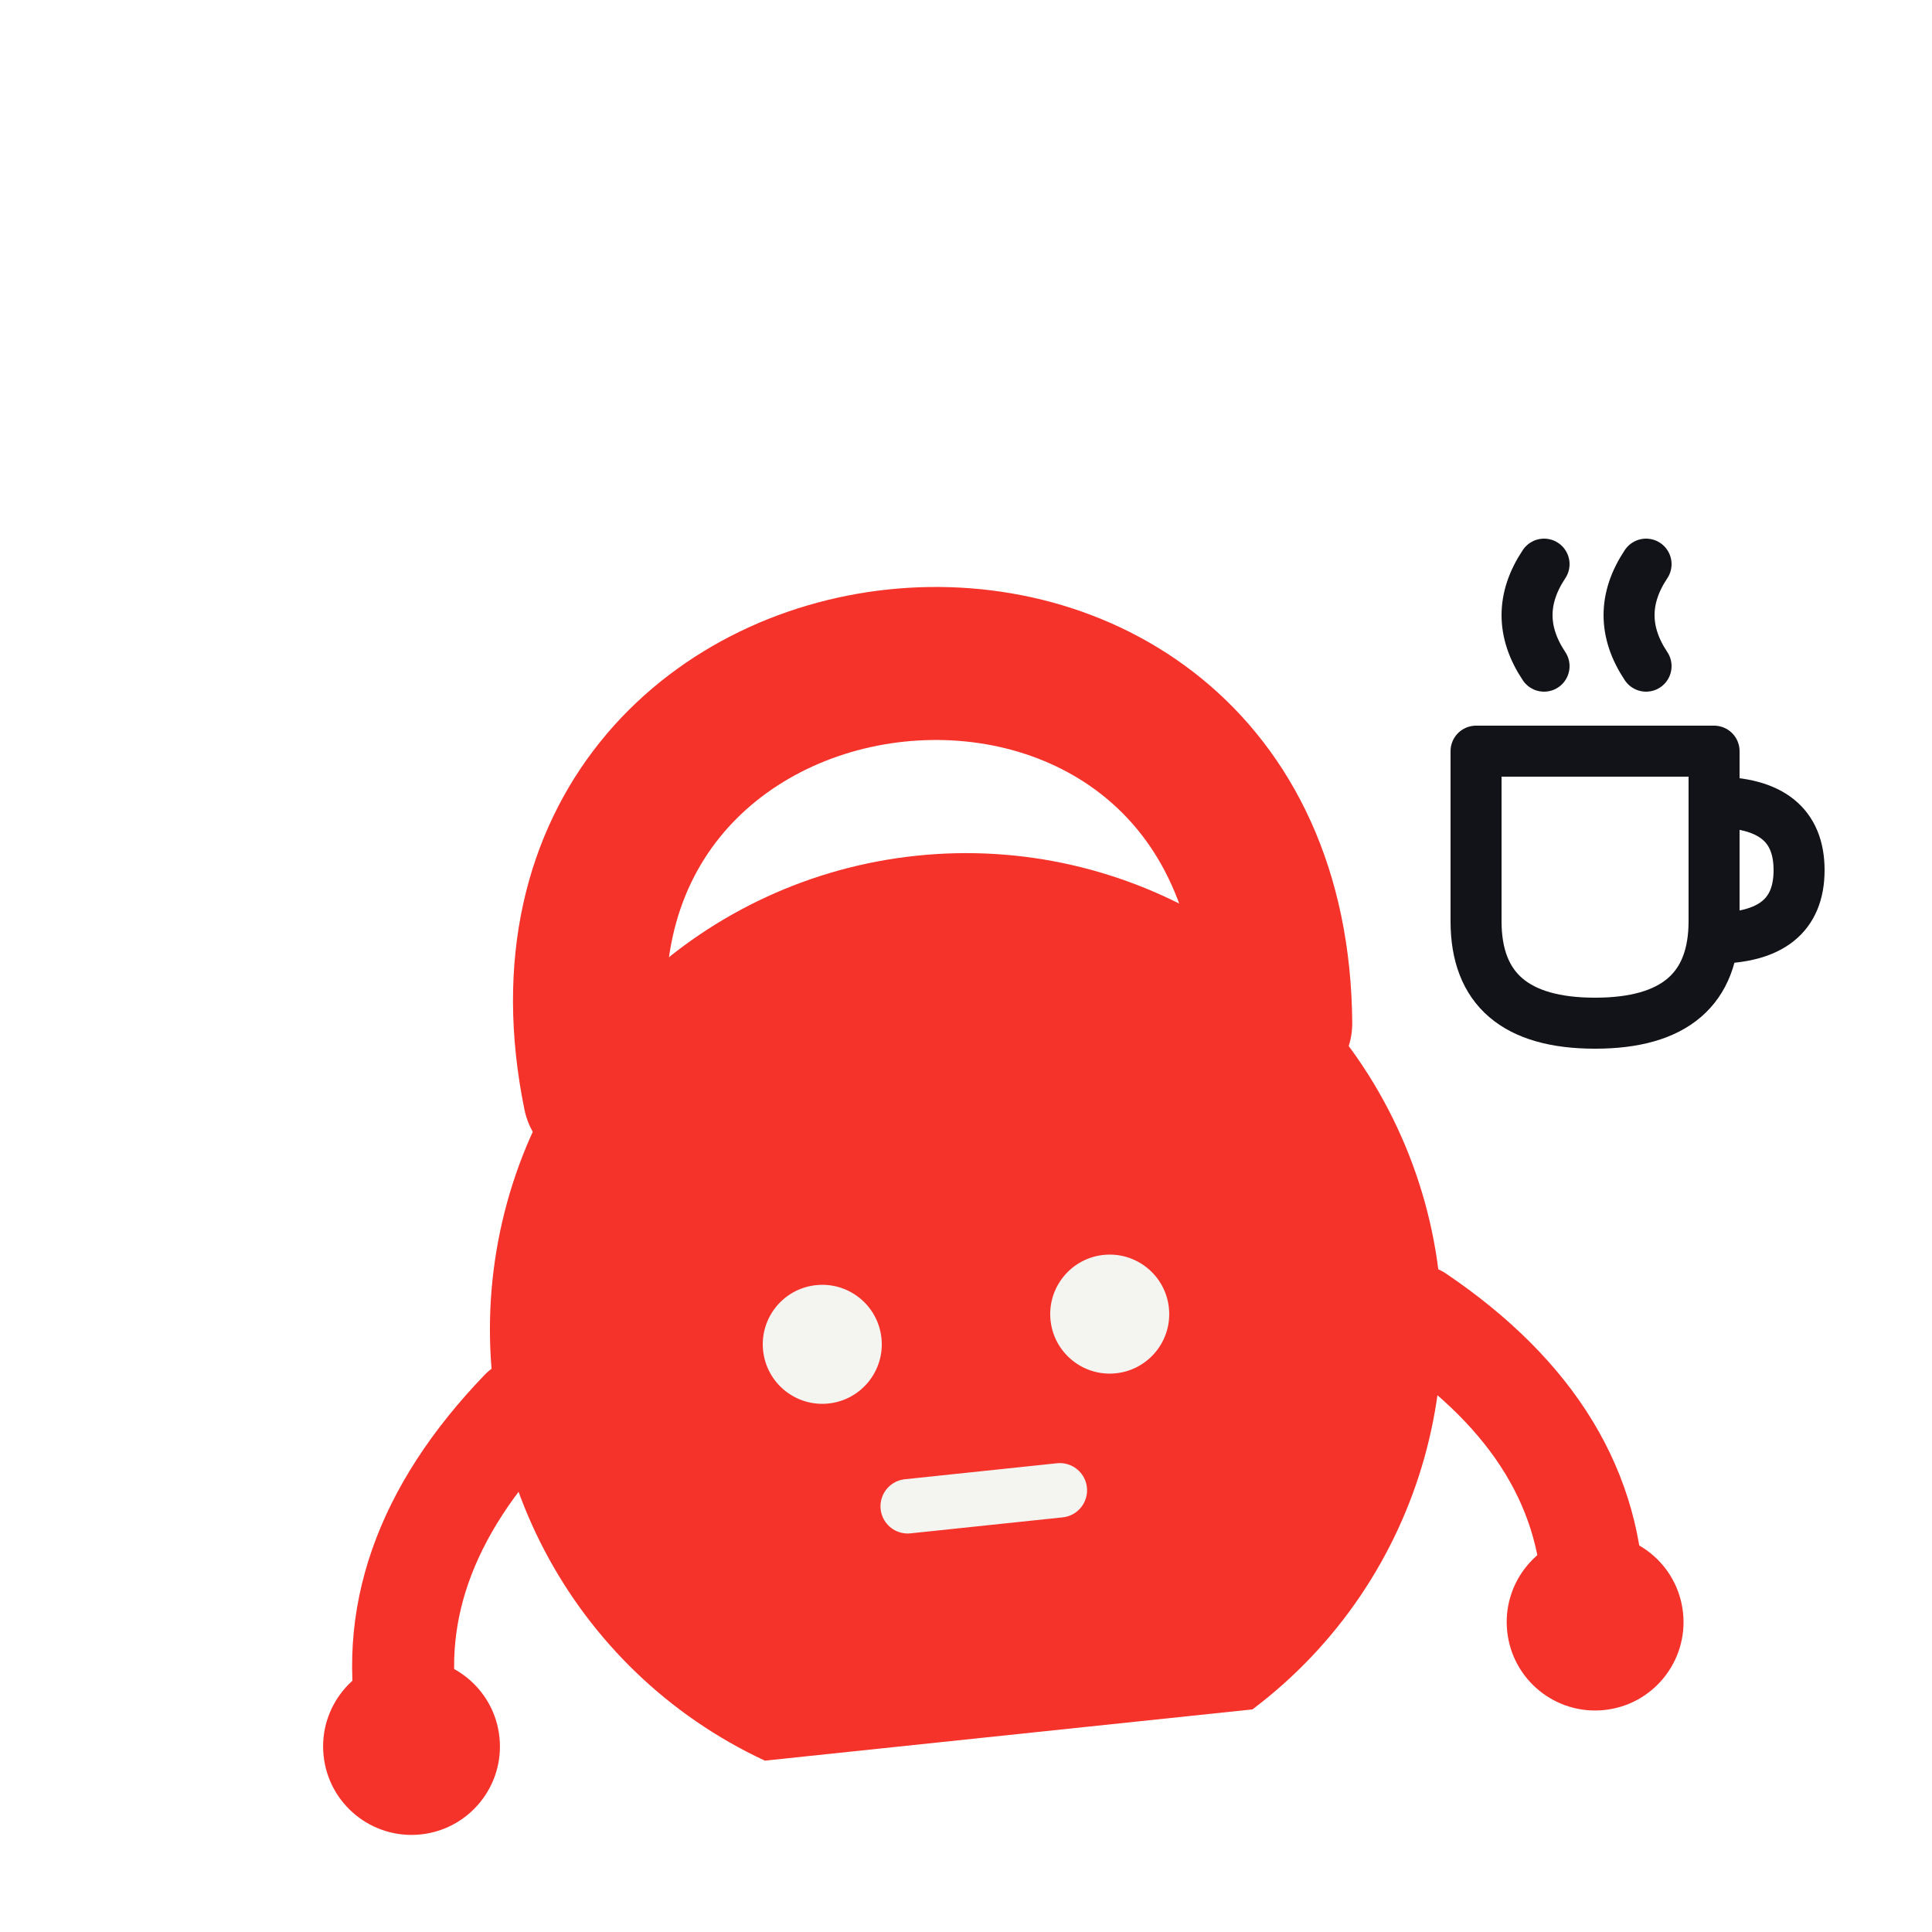
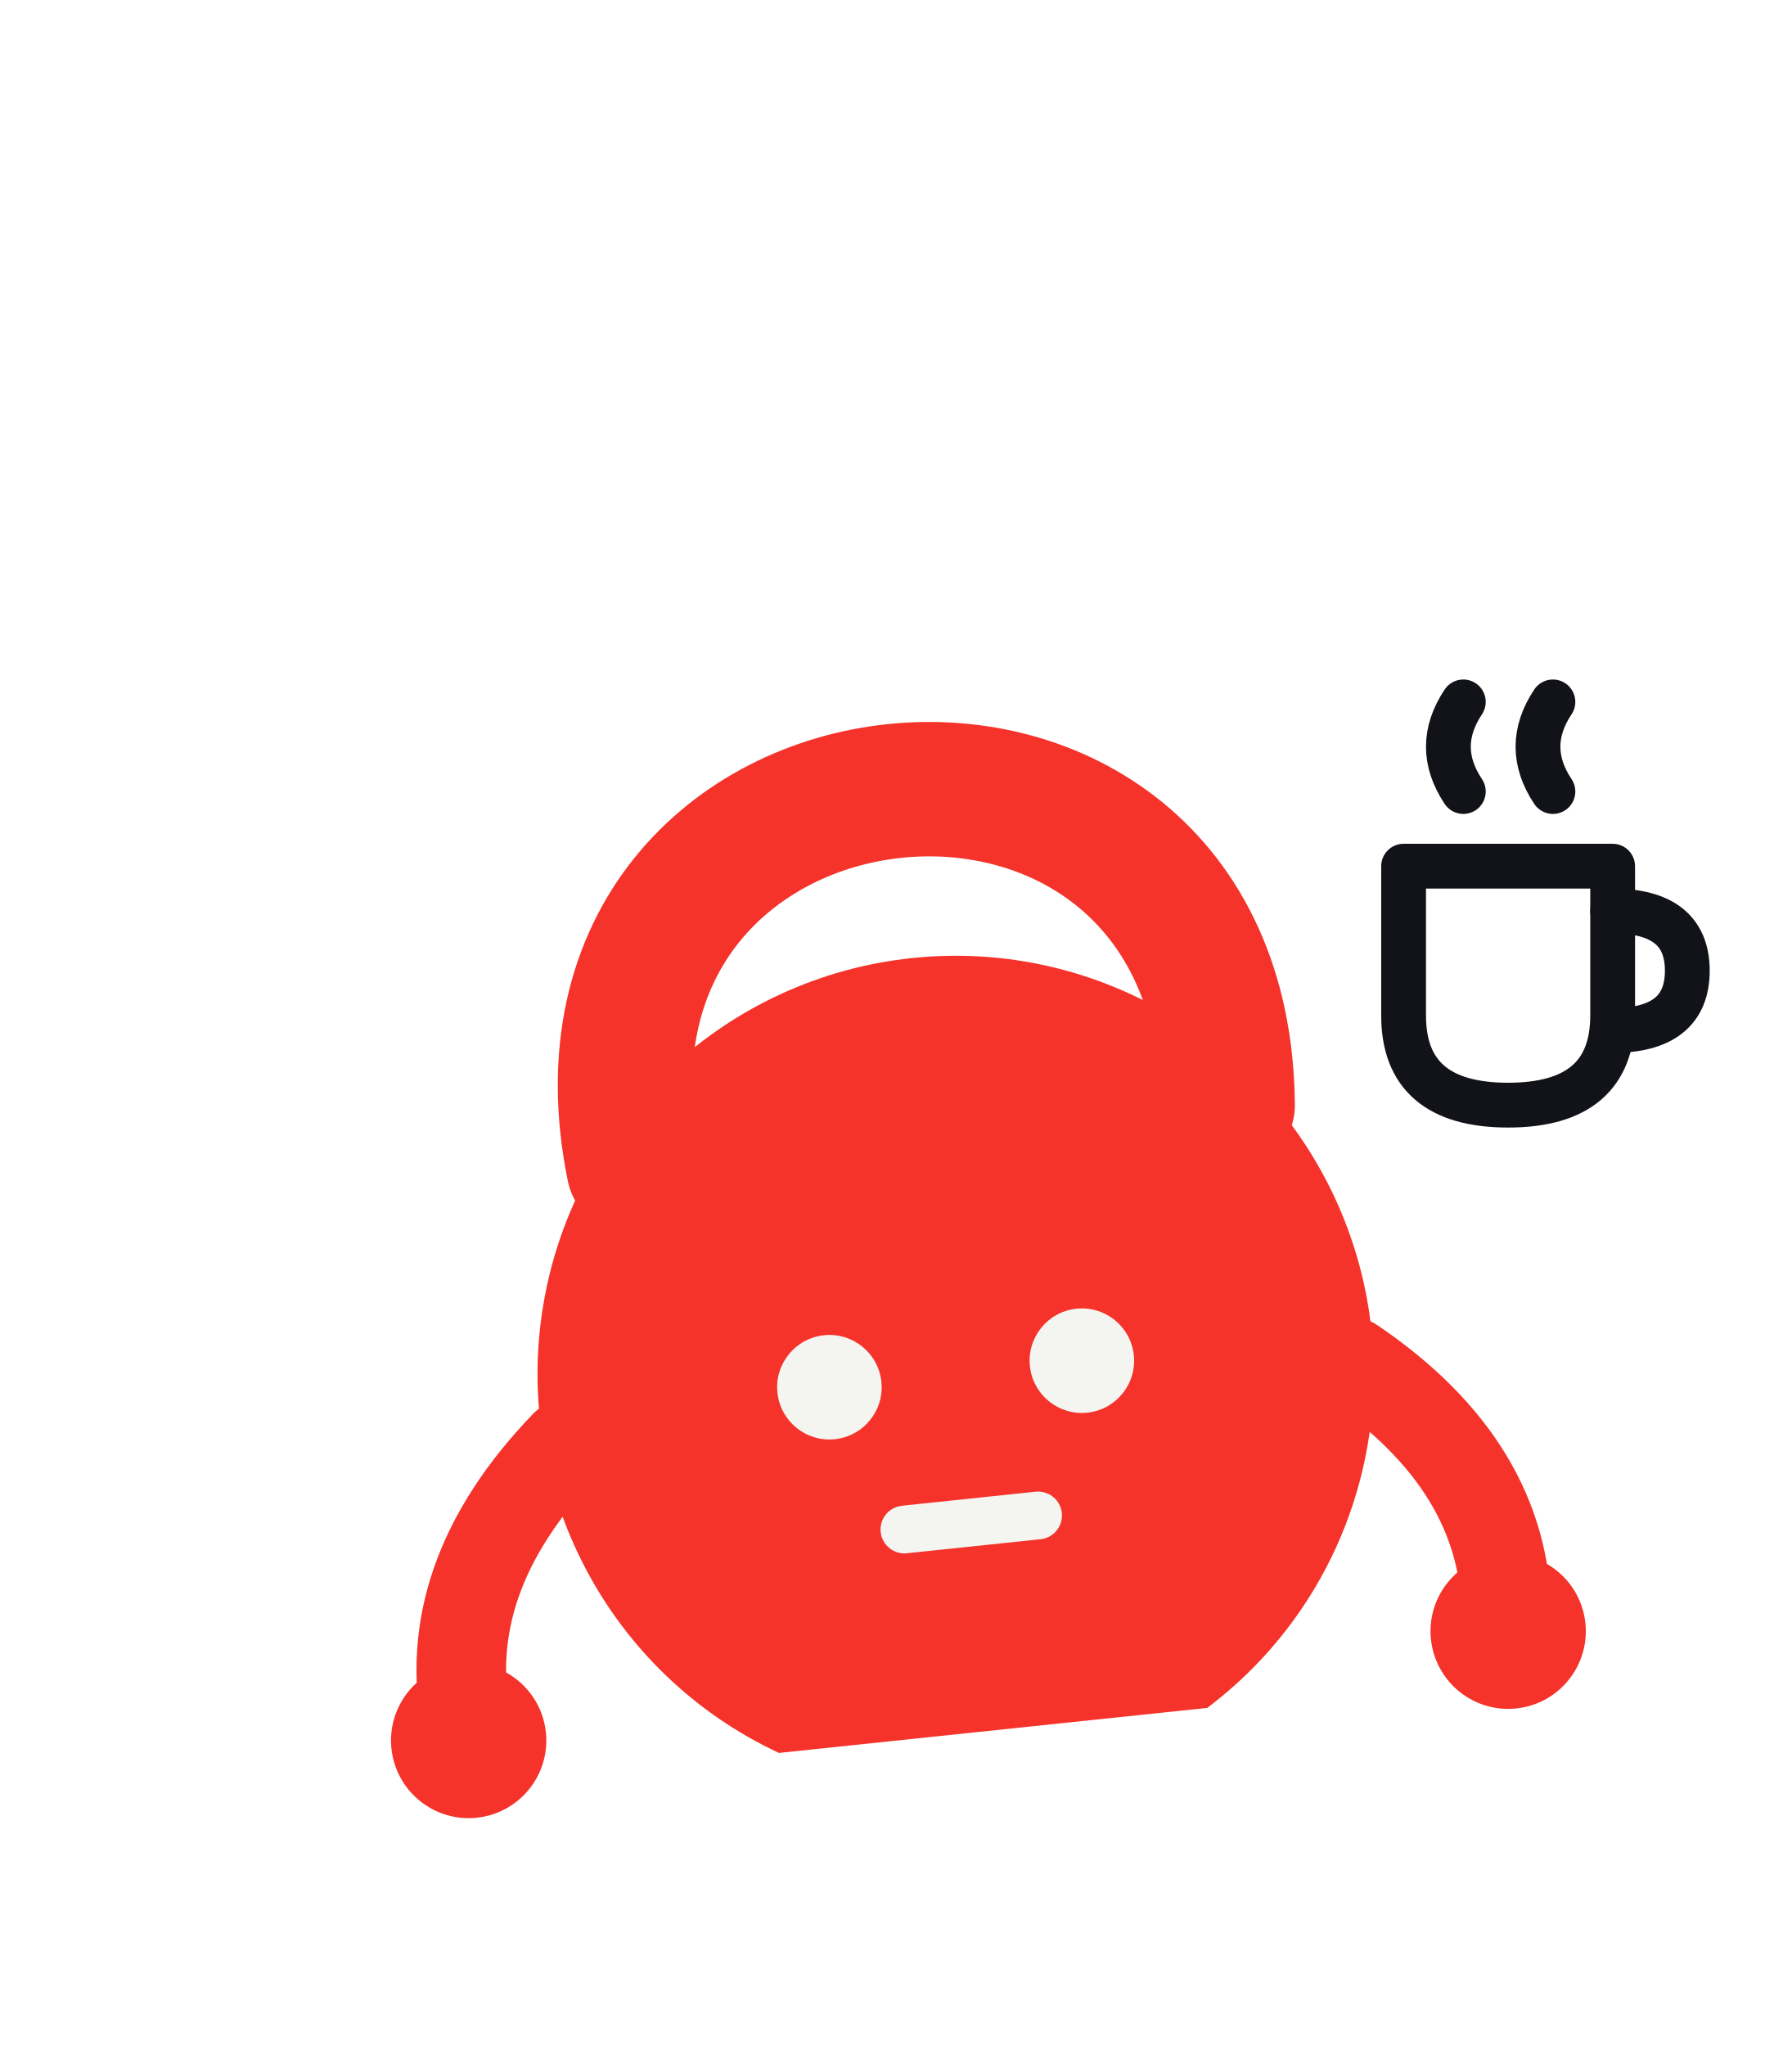
- <svg xmlns="http://www.w3.org/2000/svg" viewBox="0 0 100 100" role="img" aria-label="Reset Fit · Madruga">
-   <g transform="translate(6 16) scale(0.88)">
-     <g transform="rotate(-6 50 60)">
-       <path d="M30 44C27 13 73 13 70 44" fill="none" stroke="#f5332a" stroke-width="9" stroke-linecap="round" />
-       <path d="M35.58 84A28 28 0 1 1 64.42 84Z" fill="#f5332a" />
-       <path d="M23.5 62Q14 70 15 80M76.5 62Q86 70 85 80" fill="none" stroke="#f5332a" stroke-width="6" stroke-linecap="round" stroke-linejoin="round" />
-       <circle cx="15" cy="81" r="5.2" fill="#f5332a" />
-       <circle cx="85" cy="81" r="5.2" fill="#f5332a" />
-       <circle cx="41.5" cy="60" r="3.5" fill="#f4f4f1" />
-       <circle cx="58.5" cy="60" r="3.5" fill="#f4f4f1" />
-       <path d="M45.5 70H54.5" fill="none" stroke="#f4f4f1" stroke-width="3.2" stroke-linecap="round" stroke-linejoin="round" />
-     </g>
-     <g fill="none" stroke="#121318" stroke-width="3" stroke-linecap="round" stroke-linejoin="round">
-       <path d="M80 26H94V36Q94 42 87 42Q80 42 80 36Z" />
-       <path d="M94 29Q99 29 99 33Q99 37 94 37" />
-       <path d="M84 21Q82 18 84 15M90 21Q88 18 90 15" />
-     </g>
+ <svg xmlns="http://www.w3.org/2000/svg" viewBox="-14 -32 120 137" role="img" aria-label="Reset Fit · Madruga">
+   <g transform="rotate(-6 50 60)">
+     <path d="M30 44C27 13 73 13 70 44" fill="none" stroke="#f5332a" stroke-width="9" stroke-linecap="round" />
+     <path d="M35.58 84A28 28 0 1 1 64.42 84Z" fill="#f5332a" />
+     <path d="M23.5 62Q14 70 15 80M76.5 62Q86 70 85 80" fill="none" stroke="#f5332a" stroke-width="6" stroke-linecap="round" stroke-linejoin="round" />
+     <circle cx="15" cy="81" r="5.2" fill="#f5332a" />
+     <circle cx="85" cy="81" r="5.2" fill="#f5332a" />
+     <circle cx="41.5" cy="60" r="3.5" fill="#f4f4f1" />
+     <circle cx="58.5" cy="60" r="3.5" fill="#f4f4f1" />
+     <path d="M45.5 70H54.5" fill="none" stroke="#f4f4f1" stroke-width="3.2" stroke-linecap="round" stroke-linejoin="round" />
+   </g>
+   <g fill="none" stroke="#121318" stroke-width="3" stroke-linecap="round" stroke-linejoin="round">
+     <path d="M80 26H94V36Q94 42 87 42Q80 42 80 36Z" />
+     <path d="M94 29Q99 29 99 33Q99 37 94 37" />
+     <path d="M84 21Q82 18 84 15M90 21Q88 18 90 15" />
  </g>
</svg>
